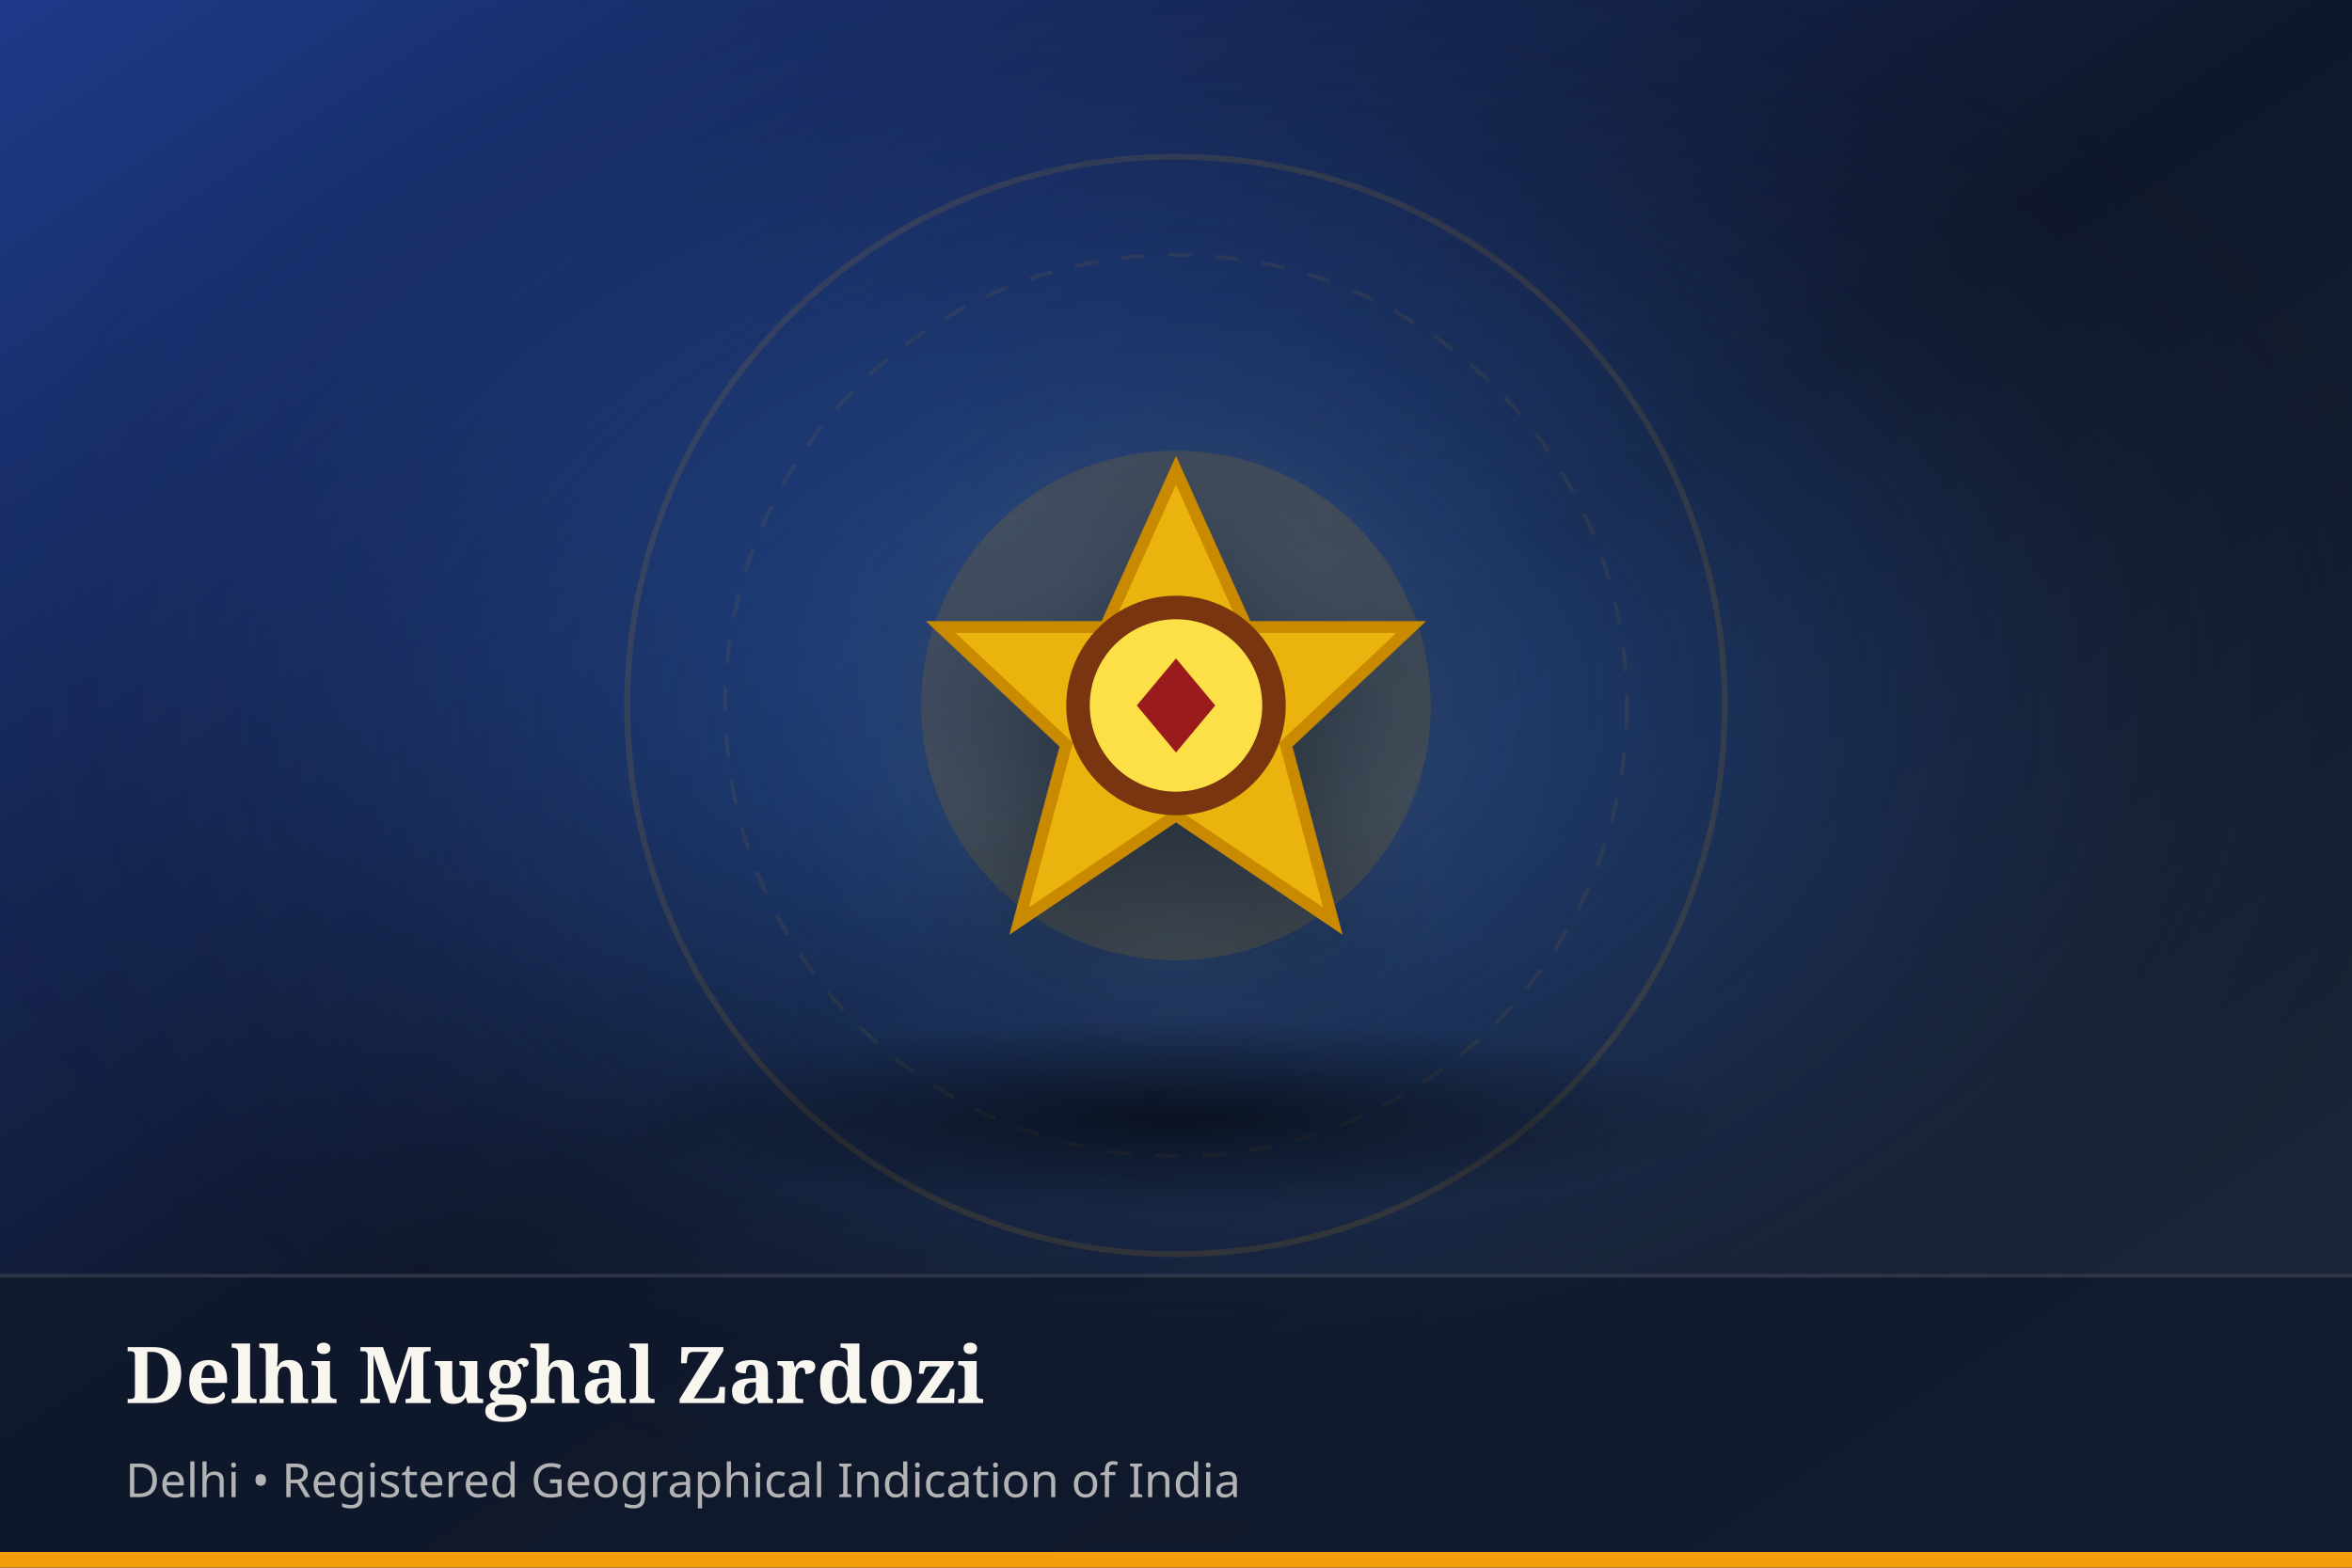
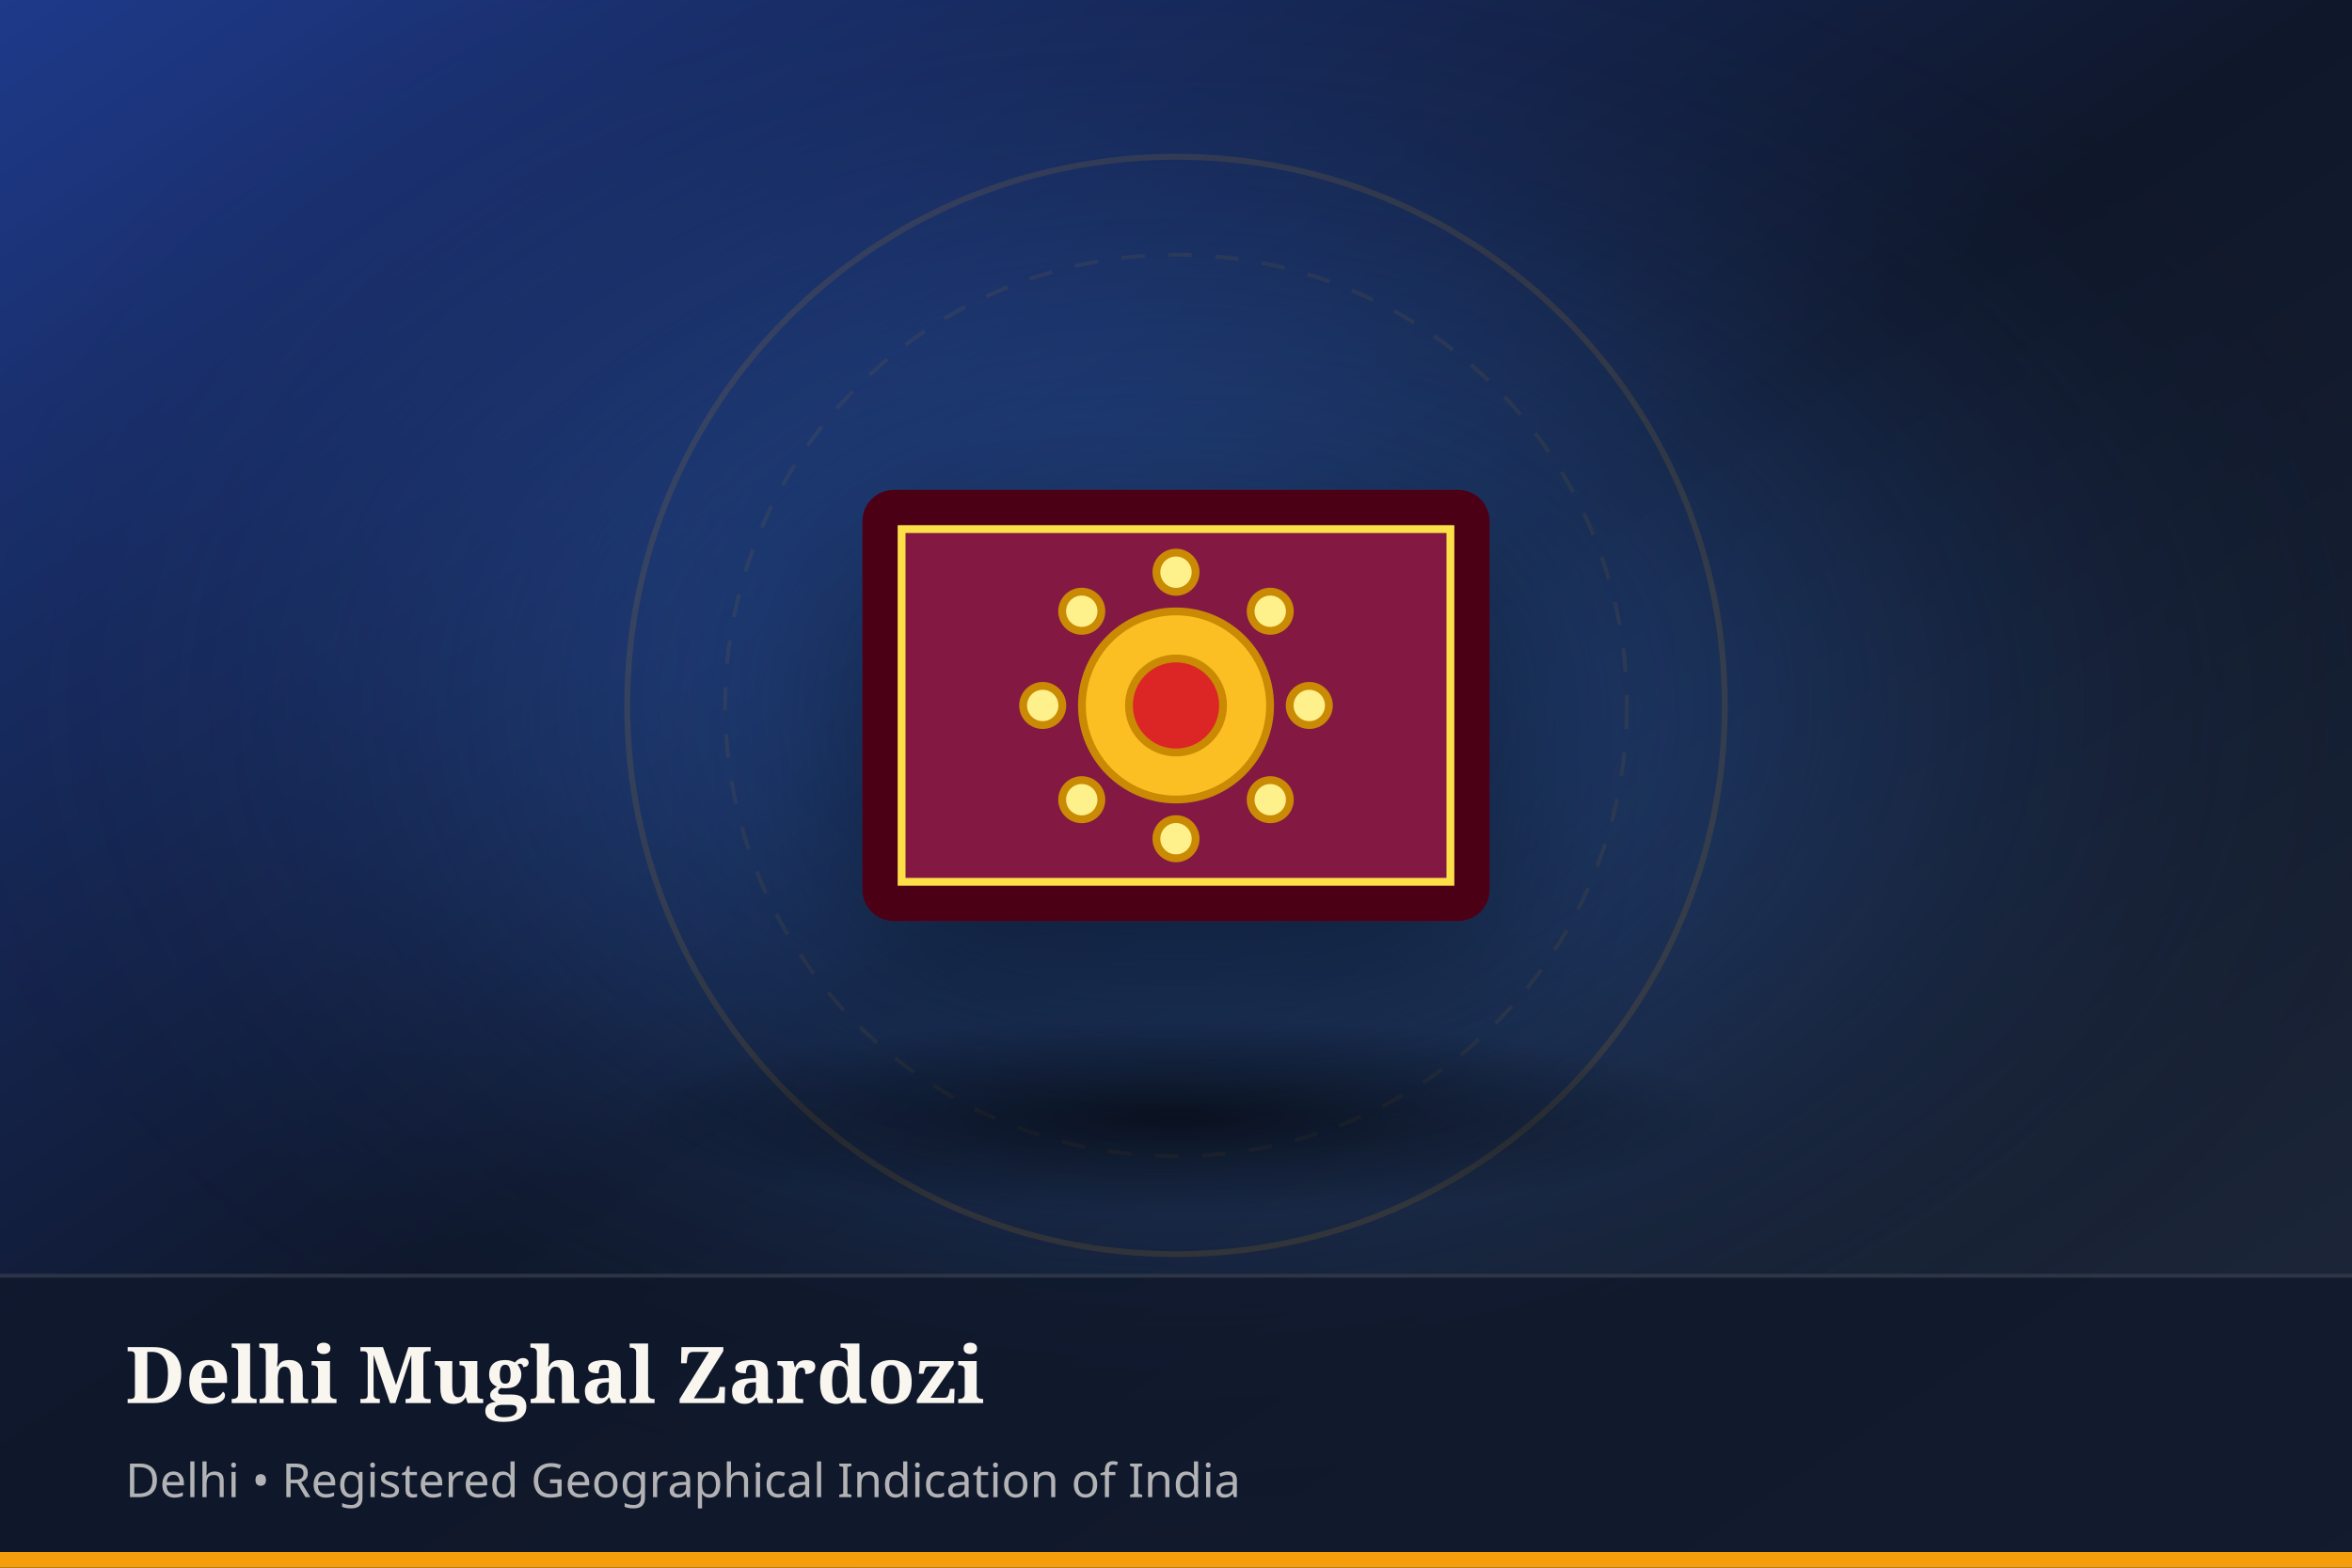
<svg xmlns="http://www.w3.org/2000/svg" width="600" height="400" viewBox="0 0 600 400">
  <defs>
    <linearGradient id="bgGrad_delhi-mughal-zardozi" x1="0%" y1="0%" x2="100%" y2="100%">
      <stop offset="0%" stop-color="#1E3A8A" />
      <stop offset="50%" stop-color="#0F172A" />
      <stop offset="100%" stop-color="#1E293B" />
    </linearGradient>
    <radialGradient id="spotlight_delhi-mughal-zardozi" cx="50%" cy="45%" r="55%">
      <stop offset="0%" stop-color="#3B82F6" stop-opacity="0.45" />
      <stop offset="60%" stop-color="#3B82F6" stop-opacity="0.1" />
      <stop offset="100%" stop-color="#000000" stop-opacity="0" />
    </radialGradient>
    <radialGradient id="floorShadow_delhi-mughal-zardozi" cx="50%" cy="50%" r="50%">
      <stop offset="0%" stop-color="rgba(0,0,0,0.6)" />
      <stop offset="100%" stop-color="rgba(0,0,0,0)" />
    </radialGradient>
  </defs>
  <rect width="100%" height="100%" fill="url(#bgGrad_delhi-mughal-zardozi)" />
  <rect width="100%" height="100%" fill="url(#spotlight_delhi-mughal-zardozi)" />
  <circle cx="300" cy="180" r="140" fill="none" stroke="#F59E0B" stroke-opacity="0.12" stroke-width="1.5" />
  <circle cx="300" cy="180" r="115" fill="none" stroke="#F59E0B" stroke-opacity="0.08" stroke-width="1" stroke-dasharray="6,6" />
  <ellipse cx="300" cy="285" rx="140" ry="25" fill="url(#floorShadow_delhi-mughal-zardozi)" />
  <g transform="translate(300, 180)">
-     <circle cx="0" cy="0" r="65" fill="#CA8A04" opacity="0.2" filter="drop-shadow(0 0 20px rgba(234,179,8,0.4))" />
-     <polygon points="0,-60 18,-20 60,-20 28,10 40,55 0,28 -40,55 -28,10 -60,-20 -18,-20" fill="#EAB308" stroke="#CA8A04" stroke-width="3" filter="drop-shadow(0 10px 15px rgba(0,0,0,0.4))" />
-     <circle cx="0" cy="0" r="28" fill="#78350F" />
-     <circle cx="0" cy="0" r="22" fill="#FDE047" />
-     <path d="M-10,0 L0,-12 L10,0 L0,12 Z" fill="#991B1B" />
+     <rect x="-80" y="-55" width="160" height="110" rx="8" fill="#4C0519" filter="drop-shadow(0 15px 25px rgba(0,0,0,0.5))" />
+     <rect x="-70" y="-45" width="140" height="90" fill="#831843" stroke="#FDE047" stroke-width="2" />
+     <g transform="translate(0, 0)" fill="#EAB308" stroke="#CA8A04" stroke-width="2">
+       <circle cx="0" cy="0" r="24" fill="#FBBF24" />
+       <circle cx="0" cy="0" r="12" fill="#DC2626" />
+       <circle cx="34" cy="0" r="5" fill="#FEF08A" />
+       <circle cx="24.042" cy="24.042" r="5" fill="#FEF08A" />
+       <circle cx="2.0818995585505003e-15" cy="34" r="5" fill="#FEF08A" />
+       <circle cx="-24.042" cy="24.042" r="5" fill="#FEF08A" />
+       <circle cx="-34" cy="4.1637991171010006e-15" r="5" fill="#FEF08A" />
+       <circle cx="-24.042" cy="-24.042" r="5" fill="#FEF08A" />
+       <circle cx="-6.245698675651501e-15" cy="-34" r="5" fill="#FEF08A" />
+       <circle cx="24.042" cy="-24.042" r="5" fill="#FEF08A" />
+     </g>
  </g>
  <rect x="0" y="325" width="600" height="75" fill="rgba(15, 23, 42, 0.75)" />
  <rect x="0" y="325" width="600" height="1" fill="rgba(255, 255, 255, 0.12)" />
  <text x="32" y="358" fill="#F9F6F0" font-family="'Playfair Display', Georgia, serif" font-size="20" font-weight="700">
    Delhi Mughal Zardozi
  </text>
  <text x="32" y="382" fill="rgba(249, 246, 240, 0.7)" font-family="'Plus Jakarta Sans', sans-serif" font-size="12" font-weight="500">
    Delhi • Registered Geographical Indication of India
  </text>
  <rect x="0" y="396" width="600" height="4" fill="#F59E0B" />
</svg>
